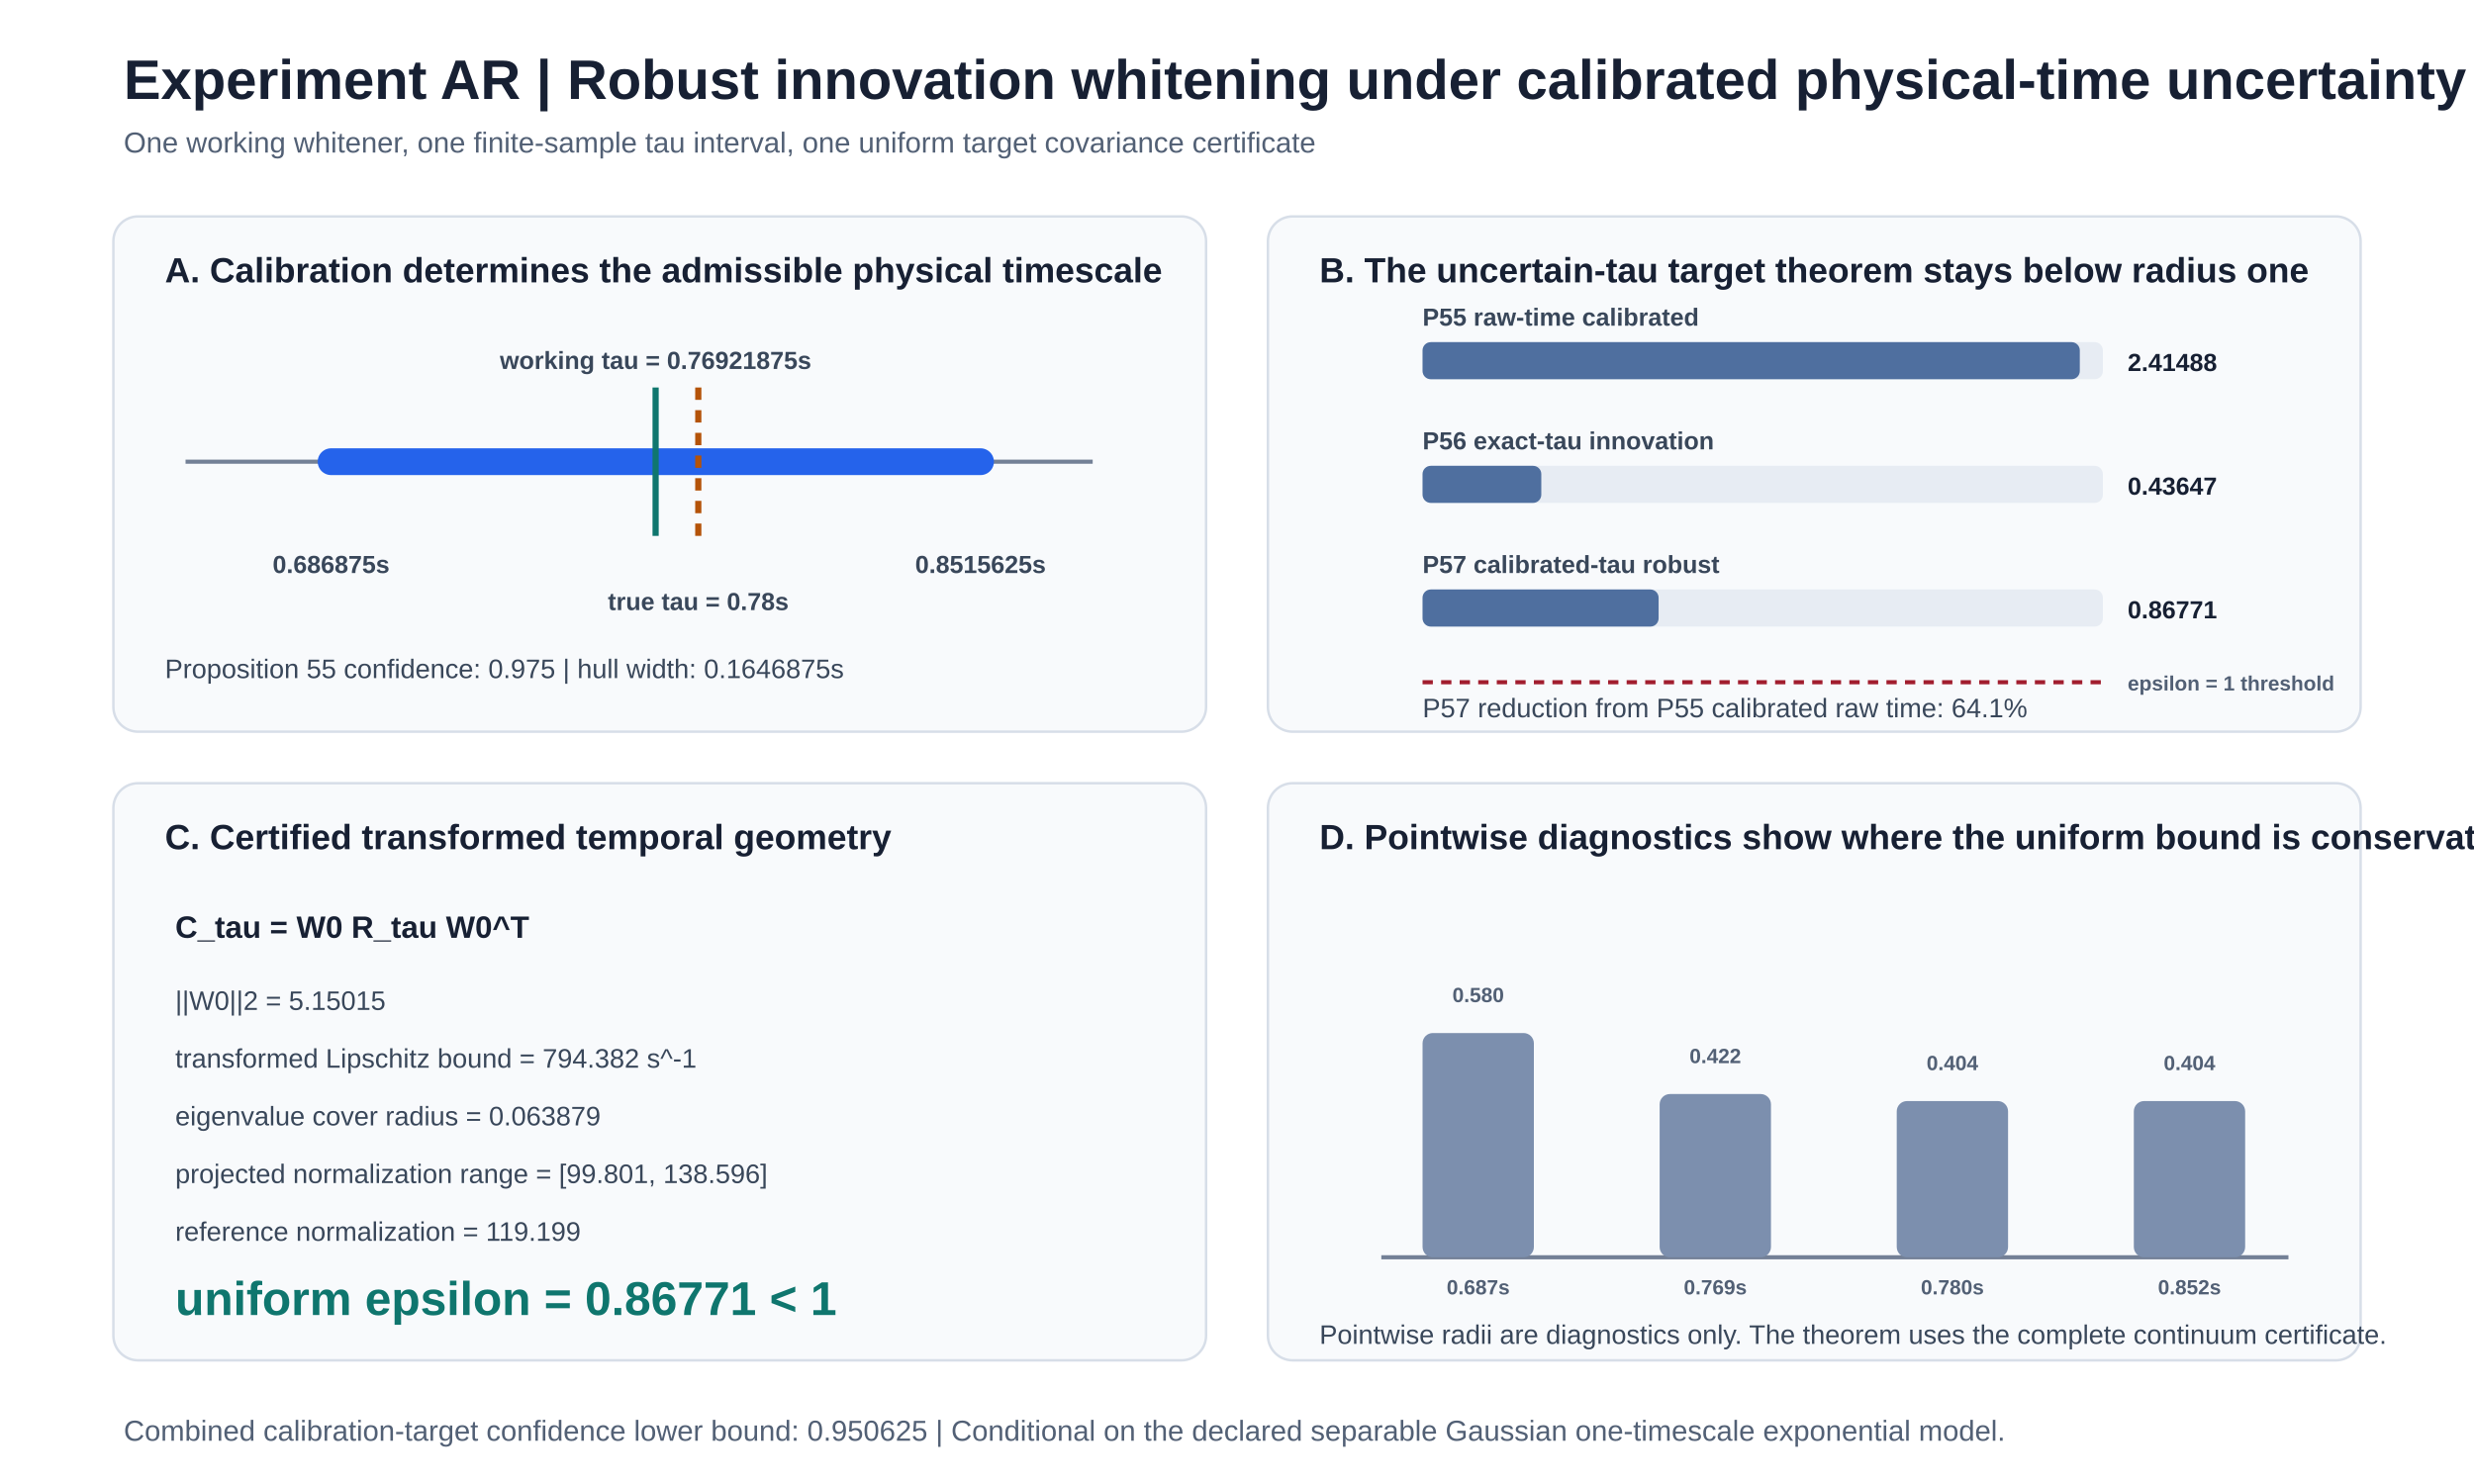
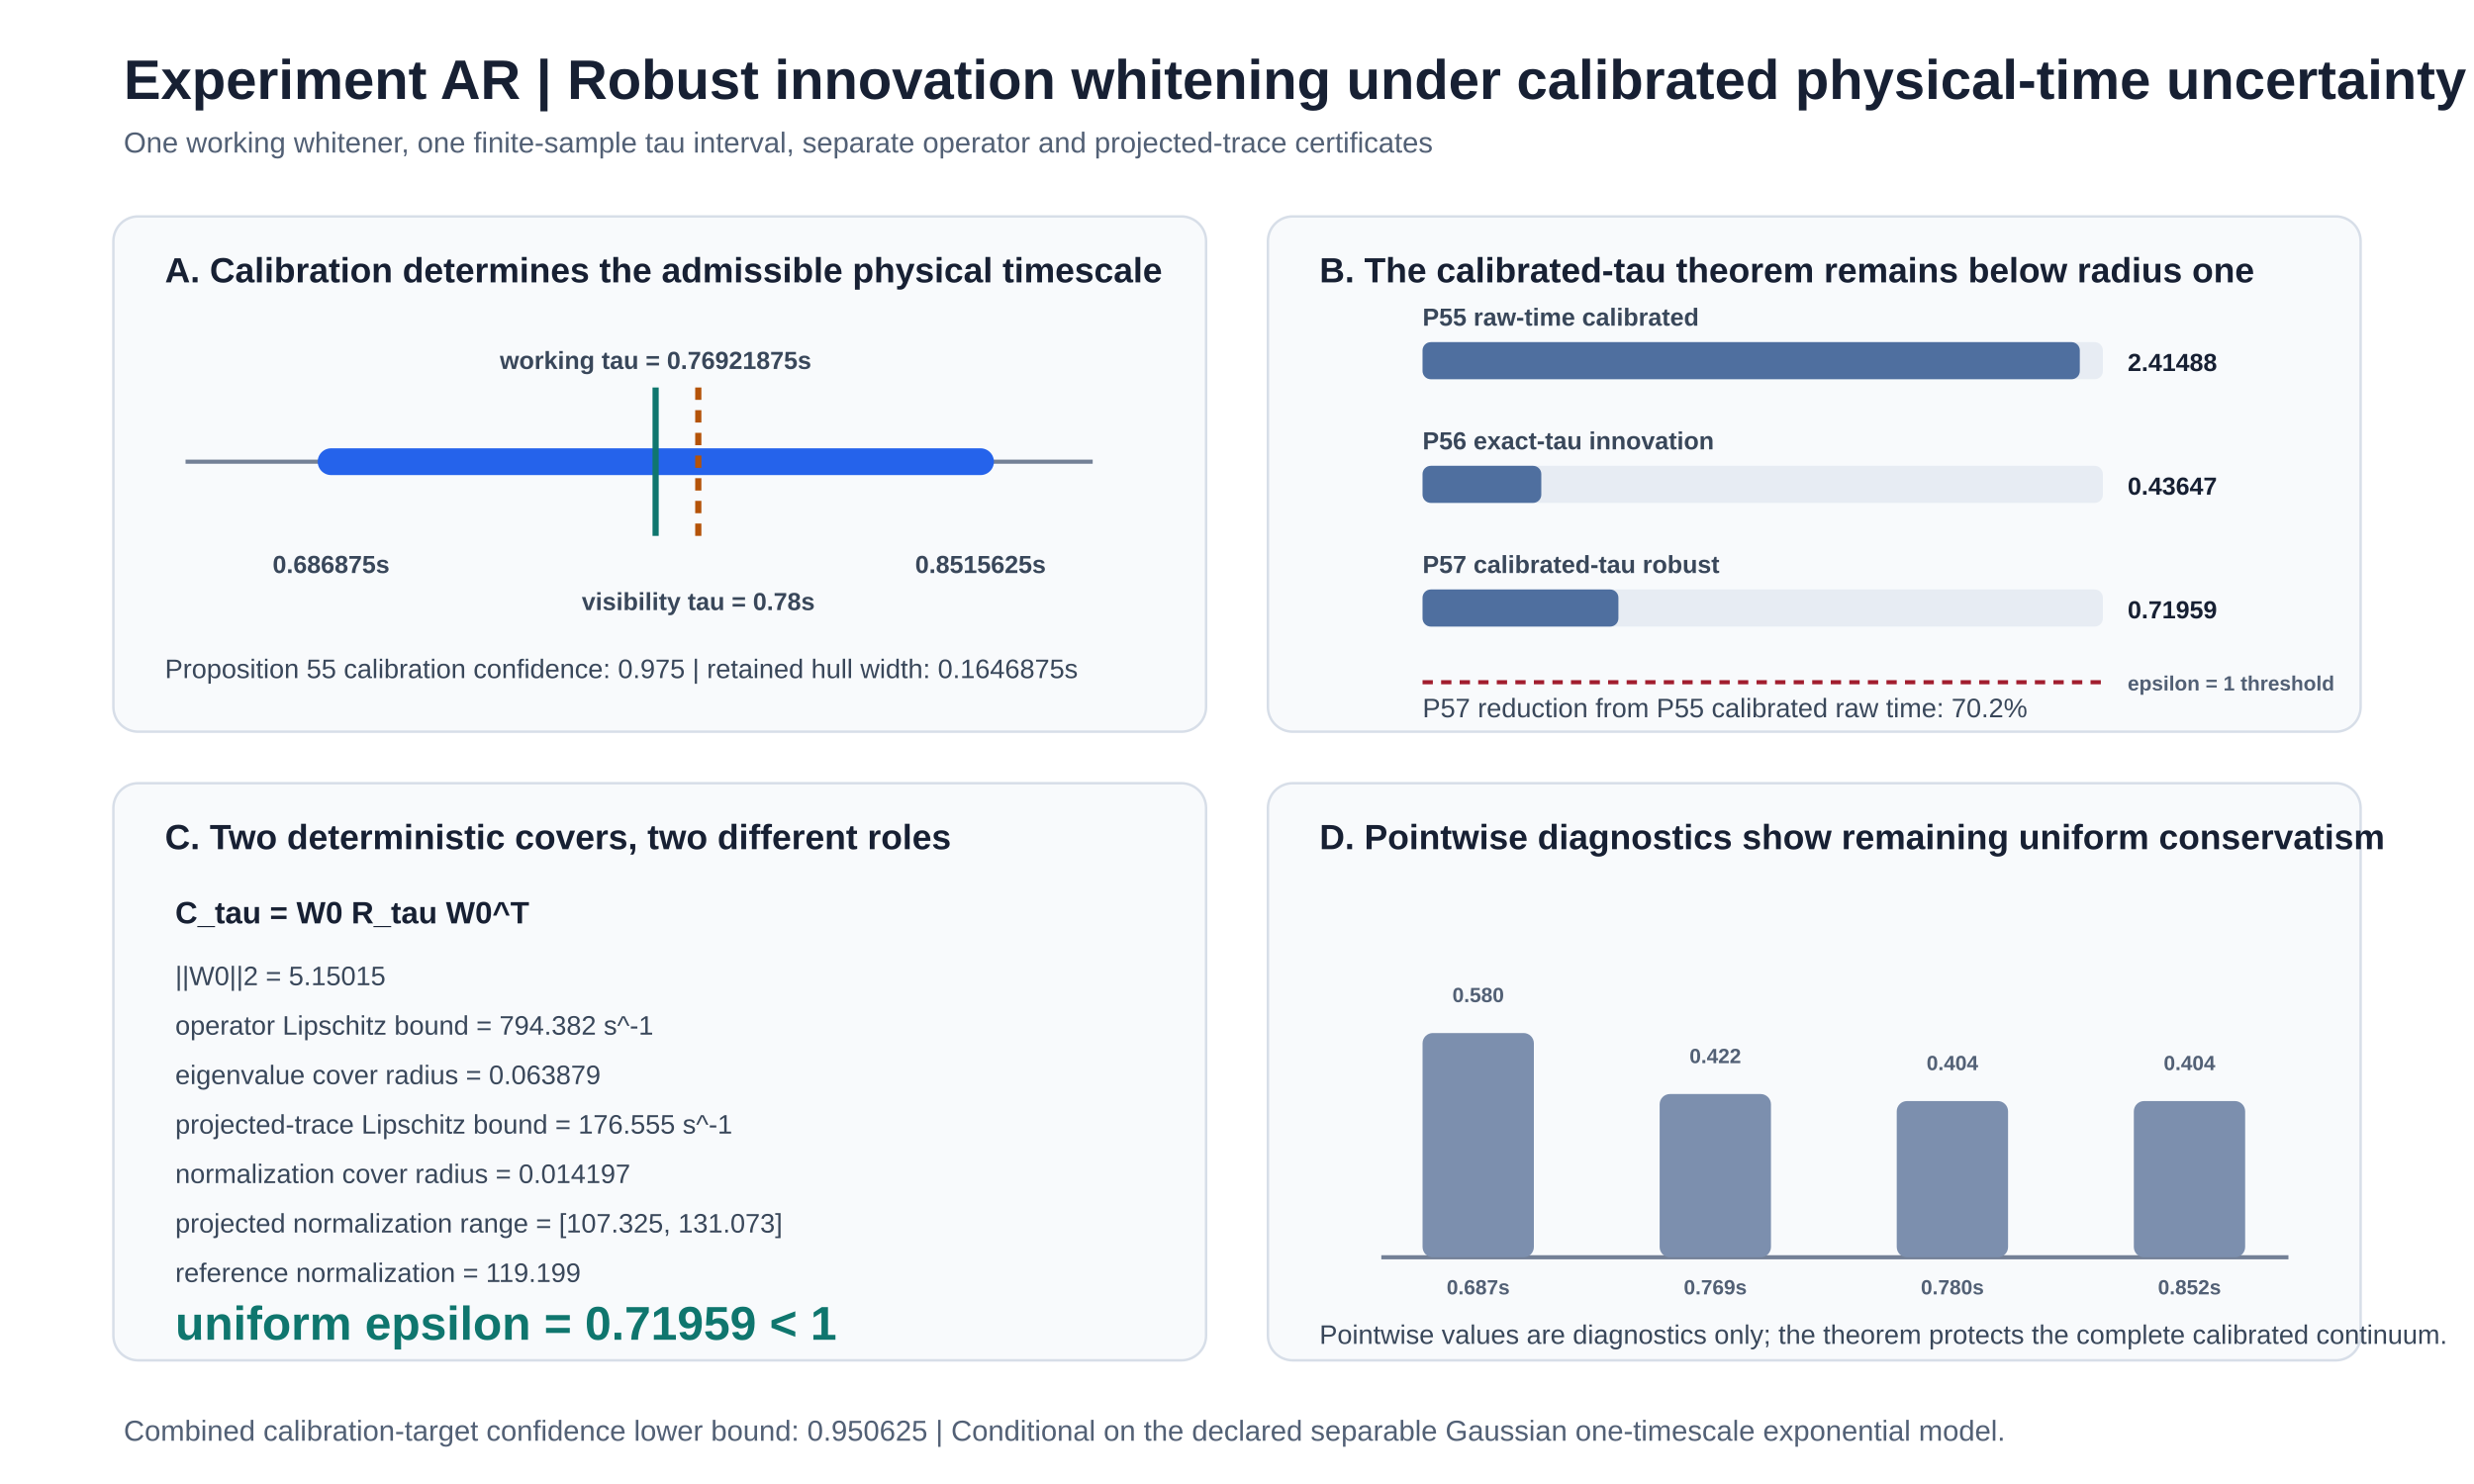
<svg xmlns="http://www.w3.org/2000/svg" width="1200" height="720" viewBox="0 0 1200 720">
  <style>
    .bg { fill: #ffffff; } .panel { fill: #f8fafc; stroke: #d7dee8; stroke-width: 1.2; }
    .title { font: 700 27px Arial, sans-serif; fill: #172033; } .subtitle { font: 400 14px Arial, sans-serif; fill: #526075; }
    .head { font: 700 17px Arial, sans-serif; fill: #172033; } .body { font: 400 13px Arial, sans-serif; fill: #39475a; }
    .small { font: 600 12px Arial, sans-serif; fill: #39475a; } .tiny { font: 600 10px Arial, sans-serif; fill: #526075; }
    .value { font: 700 12px Arial, sans-serif; fill: #172033; } .axis { stroke: #738096; stroke-width: 2; }
    .interval { stroke: #2563eb; stroke-width: 13; stroke-linecap: round; } .working { stroke: #0f766e; stroke-width: 3; }
    .truth { stroke: #b45309; stroke-width: 3; stroke-dasharray: 6 5; } .track { fill: #e7ecf3; } .bar { fill: #4f6f9f; }
    .bar2 { fill: #7c8fae; } .threshold { stroke: #a11d2e; stroke-width: 2; stroke-dasharray: 5 4; }
    .emph { font: 700 23px Arial, sans-serif; fill: #0f766e; } .eq { font: 600 15px Arial, sans-serif; fill: #172033; }
  </style>
  <rect width="1200" height="720" class="bg" />
  <text x="60" y="48" class="title">Experiment AR | Robust innovation whitening under calibrated physical-time uncertainty</text>
-   <text x="60" y="74" class="subtitle">One working whitener, one finite-sample tau interval, one uniform target covariance certificate</text>
+   <text x="60" y="74" class="subtitle">One working whitener, one finite-sample tau interval, separate operator and projected-trace certificates</text>
  <rect x="55" y="105" width="530" height="250" rx="12" class="panel" />
  <text x="80" y="137" class="head">A. Calibration determines the admissible physical timescale</text>
  <line x1="90.0" y1="224" x2="530.0" y2="224" class="axis" />
  <line x1="160.6" y1="224" x2="475.6" y2="224" class="interval" />
  <line x1="318.0" y1="188" x2="318.0" y2="260" class="working" />
  <line x1="338.7" y1="188" x2="338.7" y2="260" class="truth" />
  <text x="160.6" y="278" text-anchor="middle" class="small">0.686875s</text>
  <text x="475.6" y="278" text-anchor="middle" class="small">0.8515625s</text>
  <text x="318.0" y="179" text-anchor="middle" class="small">working tau = 0.76921875s</text>
-   <text x="338.7" y="296" text-anchor="middle" class="small">true tau = 0.78s</text>
-   <text x="80" y="329" class="body">Proposition 55 confidence: 0.975 | hull width: 0.1646875s</text>
+   <text x="338.7" y="296" text-anchor="middle" class="small">visibility tau = 0.78s</text>
+   <text x="80" y="329" class="body">Proposition 55 calibration confidence: 0.975 | retained hull width: 0.1646875s</text>
  <rect x="615" y="105" width="530" height="250" rx="12" class="panel" />
-   <text x="640" y="137" class="head">B. The uncertain-tau target theorem stays below radius one</text>
+   <text x="640" y="137" class="head">B. The calibrated-tau theorem remains below radius one</text>
  <text x="690.0" y="158.0" class="small">P55 raw-time calibrated</text>
  <rect x="690.0" y="166.0" width="330.0" height="18" rx="4" class="track" />
  <rect x="690.0" y="166.0" width="318.8" height="18" rx="4" class="bar" />
  <text x="1032.0" y="180.0" class="value">2.41488</text>
  <text x="690.0" y="218.0" class="small">P56 exact-tau innovation</text>
  <rect x="690.0" y="226.0" width="330.0" height="18" rx="4" class="track" />
  <rect x="690.0" y="226.0" width="57.6" height="18" rx="4" class="bar" />
  <text x="1032.0" y="240.0" class="value">0.43647</text>
  <text x="690.0" y="278.0" class="small">P57 calibrated-tau robust</text>
  <rect x="690.0" y="286.0" width="330.0" height="18" rx="4" class="track" />
-   <rect x="690.0" y="286.0" width="114.5" height="18" rx="4" class="bar" />
-   <text x="1032.0" y="300.0" class="value">0.86771</text>
+   <rect x="690.0" y="286.0" width="95.0" height="18" rx="4" class="bar" />
+   <text x="1032.0" y="300.0" class="value">0.71959</text>
  <line x1="690" y1="331" x2="1020" y2="331" class="threshold" />
  <text x="1032" y="335" class="tiny">epsilon = 1 threshold</text>
-   <text x="690" y="348" class="body">P57 reduction from P55 calibrated raw time: 64.1%</text>
+   <text x="690" y="348" class="body">P57 reduction from P55 calibrated raw time: 70.2%</text>
  <rect x="55" y="380" width="530" height="280" rx="12" class="panel" />
-   <text x="80" y="412" class="head">C. Certified transformed temporal geometry</text>
-   <text x="85" y="455" class="eq">C_tau = W0 R_tau W0^T</text>
-   <text x="85" y="490" class="body">||W0||2 = 5.15015</text>
-   <text x="85" y="518" class="body">transformed Lipschitz bound = 794.382 s^-1</text>
-   <text x="85" y="546" class="body">eigenvalue cover radius = 0.063879</text>
-   <text x="85" y="574" class="body">projected normalization range = [99.801, 138.596]</text>
-   <text x="85" y="602" class="body">reference normalization = 119.199</text>
-   <text x="85" y="638" class="emph">uniform epsilon = 0.86771 &lt; 1</text>
+   <text x="80" y="412" class="head">C. Two deterministic covers, two different roles</text>
+   <text x="85" y="448" class="eq">C_tau = W0 R_tau W0^T</text>
+   <text x="85" y="478" class="body">||W0||2 = 5.15015</text>
+   <text x="85" y="502" class="body">operator Lipschitz bound = 794.382 s^-1</text>
+   <text x="85" y="526" class="body">eigenvalue cover radius = 0.063879</text>
+   <text x="85" y="550" class="body">projected-trace Lipschitz bound = 176.555 s^-1</text>
+   <text x="85" y="574" class="body">normalization cover radius = 0.014197</text>
+   <text x="85" y="598" class="body">projected normalization range = [107.325, 131.073]</text>
+   <text x="85" y="622" class="body">reference normalization = 119.199</text>
+   <text x="85" y="650" class="emph">uniform epsilon = 0.71959 &lt; 1</text>
  <rect x="615" y="380" width="530" height="280" rx="12" class="panel" />
-   <text x="640" y="412" class="head">D. Pointwise diagnostics show where the uniform bound is conservative</text>
+   <text x="640" y="412" class="head">D. Pointwise diagnostics show remaining uniform conservatism</text>
  <line x1="670" y1="610" x2="1110" y2="610" class="axis" />
  <rect x="690.0" y="501.2" width="54" height="108.8" rx="5" class="bar2" />
  <text x="717.0" y="628" text-anchor="middle" class="tiny">0.687s</text>
  <text x="717.0" y="486.2" text-anchor="middle" class="tiny">0.580</text>
  <rect x="805.0" y="530.8" width="54" height="79.2" rx="5" class="bar2" />
  <text x="832.0" y="628" text-anchor="middle" class="tiny">0.769s</text>
  <text x="832.0" y="515.8" text-anchor="middle" class="tiny">0.422</text>
  <rect x="920.0" y="534.2" width="54" height="75.8" rx="5" class="bar2" />
  <text x="947.0" y="628" text-anchor="middle" class="tiny">0.780s</text>
  <text x="947.0" y="519.2" text-anchor="middle" class="tiny">0.404</text>
  <rect x="1035.0" y="534.2" width="54" height="75.8" rx="5" class="bar2" />
  <text x="1062.0" y="628" text-anchor="middle" class="tiny">0.852s</text>
  <text x="1062.0" y="519.2" text-anchor="middle" class="tiny">0.404</text>
-   <text x="640" y="652" class="body">Pointwise radii are diagnostics only. The theorem uses the complete continuum certificate.</text>
+   <text x="640" y="652" class="body">Pointwise values are diagnostics only; the theorem protects the complete calibrated continuum.</text>
  <text x="60" y="699" class="subtitle">Combined calibration-target confidence lower bound: 0.950625 | Conditional on the declared separable Gaussian one-timescale exponential model.</text>
</svg>
